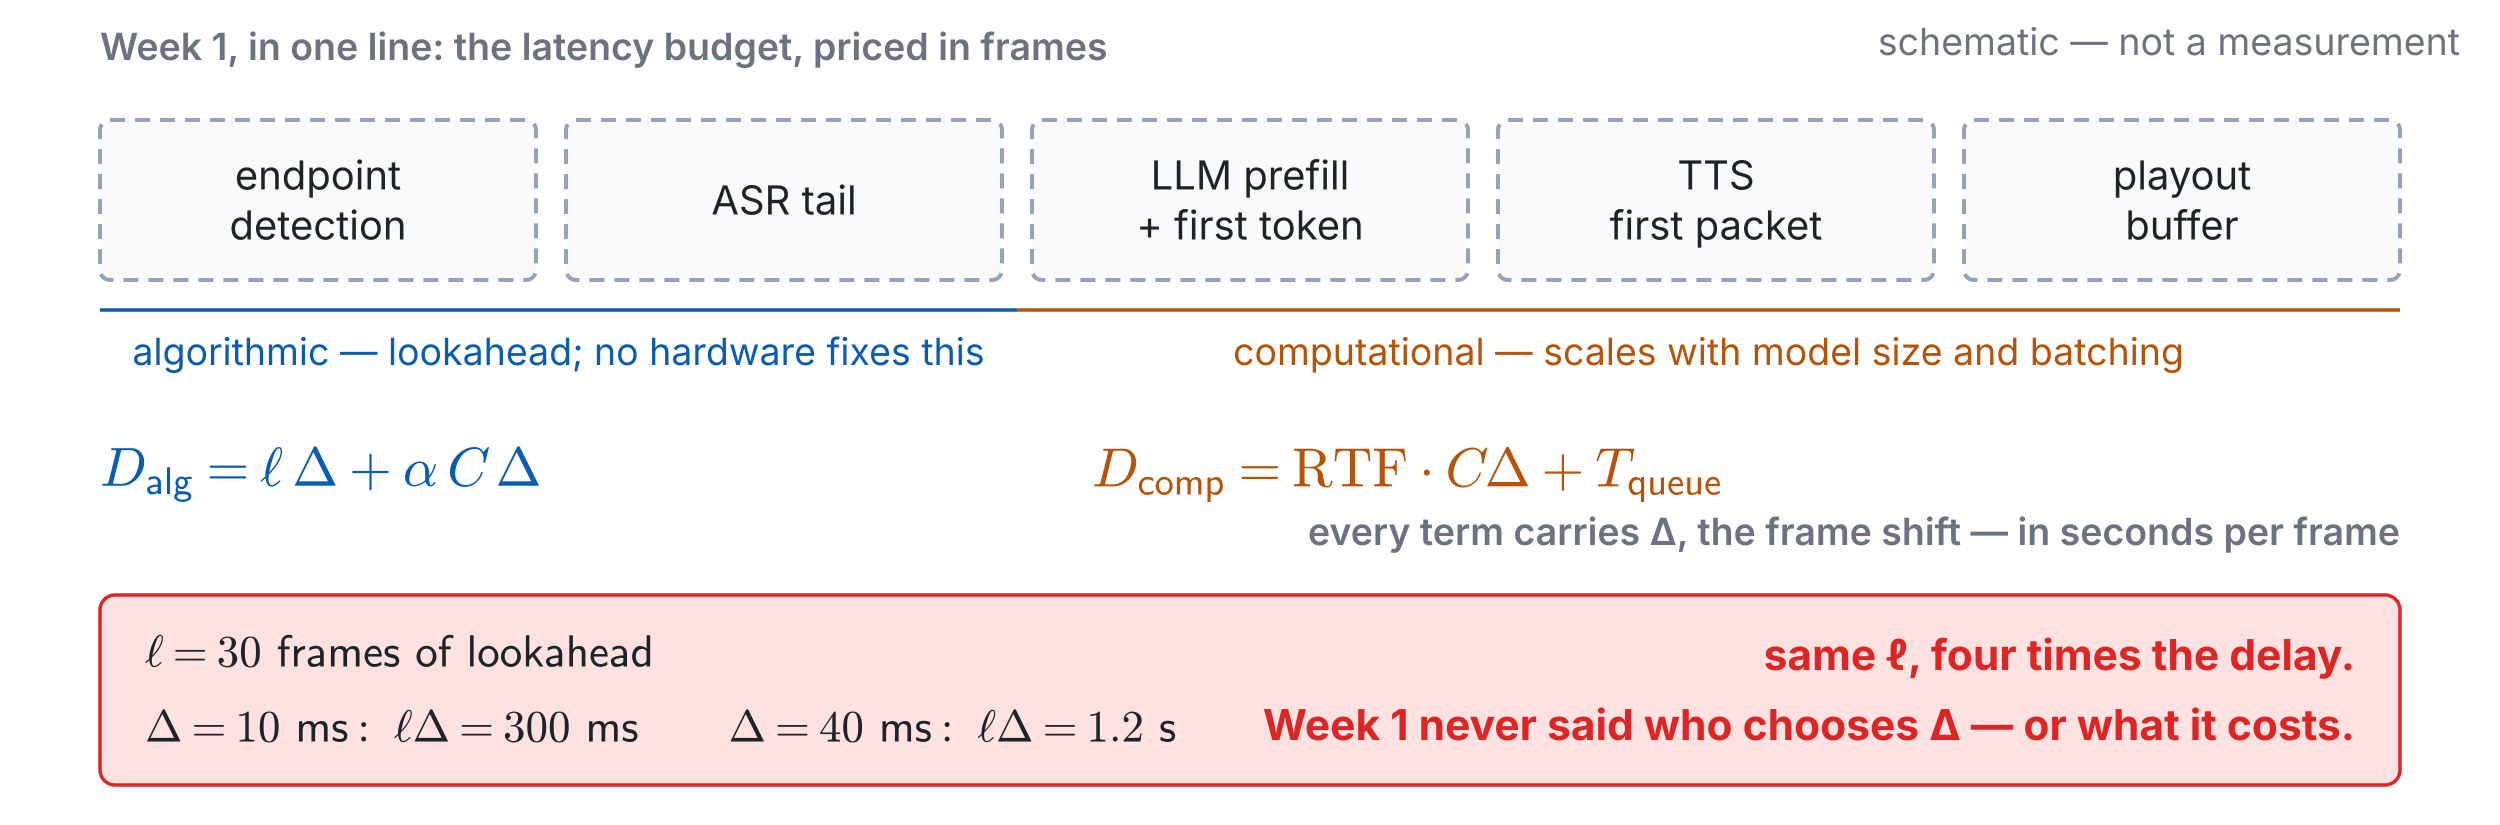
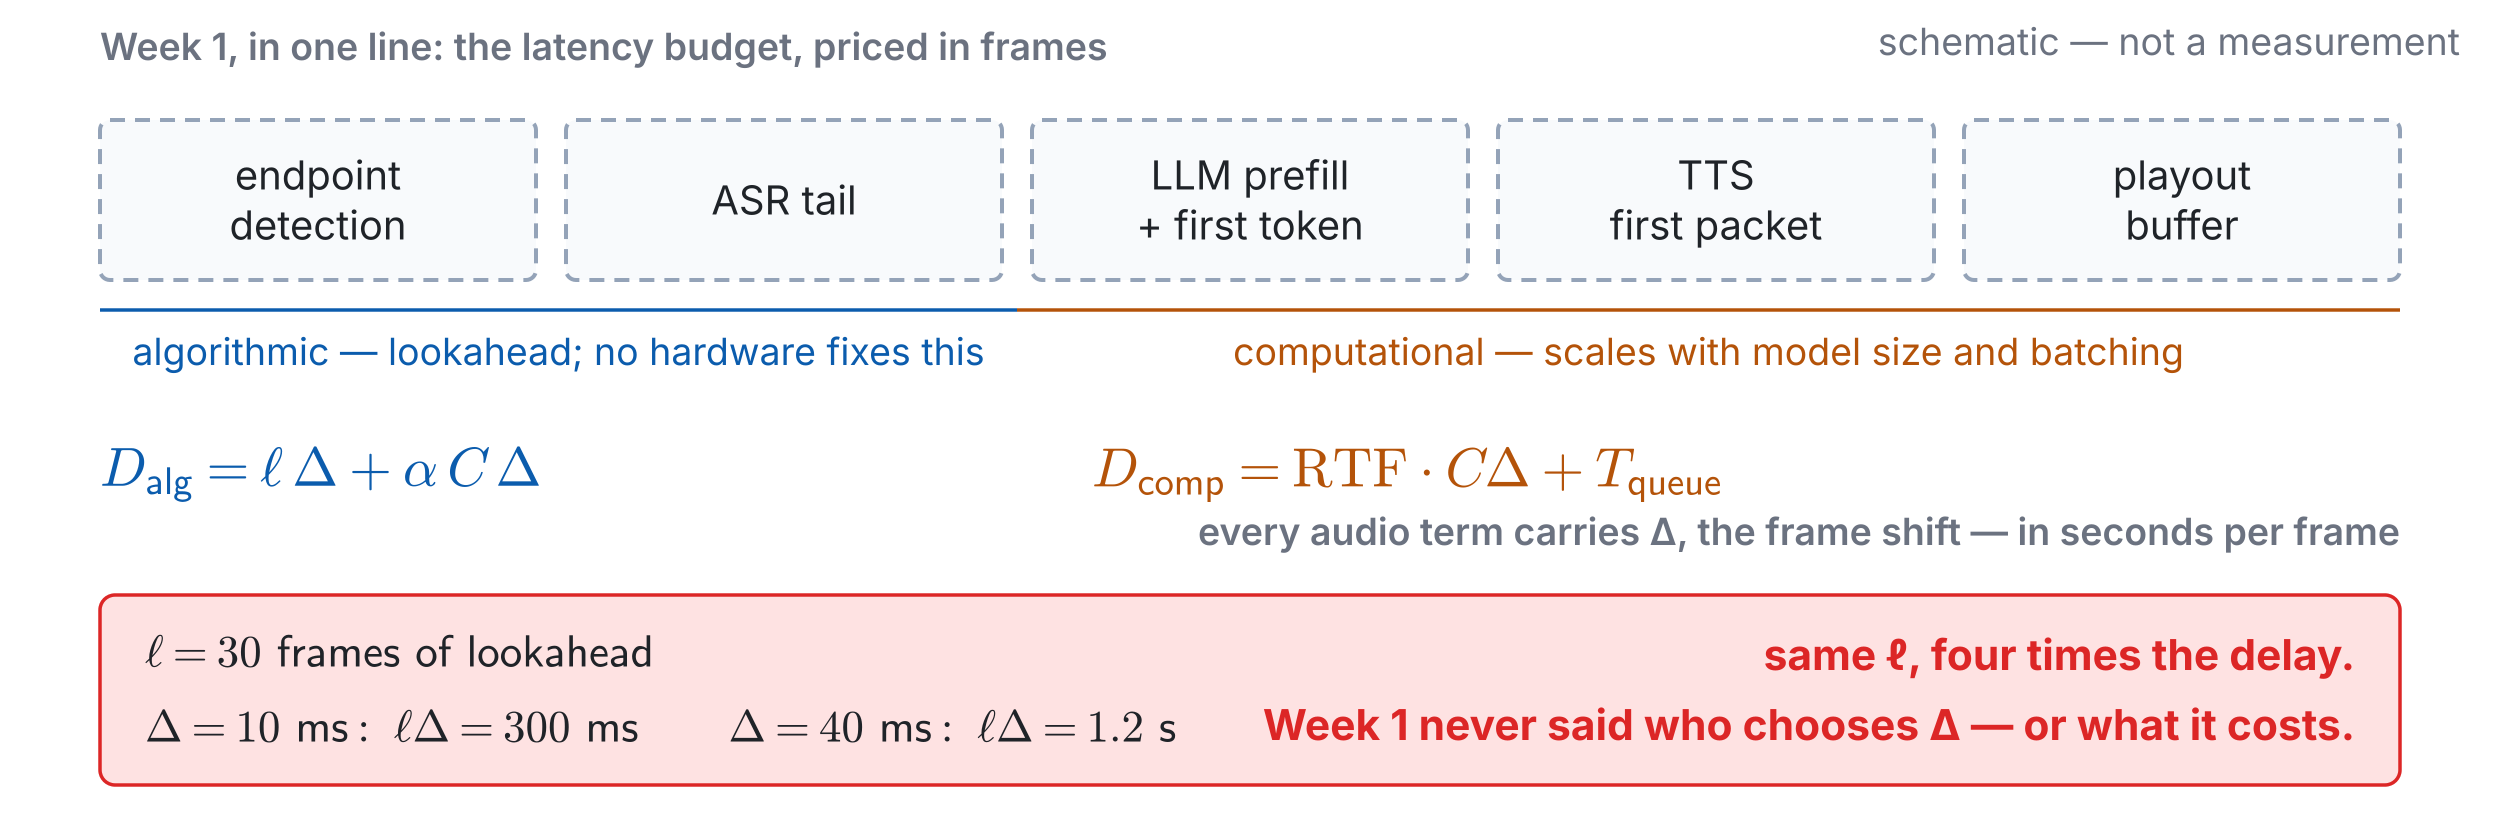
<svg xmlns="http://www.w3.org/2000/svg" xmlns:xlink="http://www.w3.org/1999/xlink" viewBox="0 0 1000 330" width="100%" role="img" font-family="system-ui,-apple-system,Segoe UI,sans-serif">
  <text x="984.0" y="22.0" font-size="15" font-weight="400" fill="#6b7280" text-anchor="end" dominant-baseline="auto">schematic — not a measurement</text>
  <text x="40.0" y="24.0" font-size="15" font-weight="600" fill="#6b7280" text-anchor="start" dominant-baseline="auto">Week 1, in one line: the latency budget, priced in frames</text>
  <rect x="40.0" y="48.0" width="174.4" height="64.0" rx="4" fill="#f8fafc" stroke="#94a3b8" stroke-width="1.6" stroke-dasharray="6 4" />
  <text x="127.2" y="70.0" font-size="16" font-weight="400" fill="#1f2328" text-anchor="middle" dominant-baseline="middle">endpoint</text>
  <text x="127.2" y="90.0" font-size="16" font-weight="400" fill="#1f2328" text-anchor="middle" dominant-baseline="middle">detection</text>
  <rect x="226.4" y="48.0" width="174.4" height="64.0" rx="4" fill="#f8fafc" stroke="#94a3b8" stroke-width="1.6" stroke-dasharray="6 4" />
  <text x="313.6" y="80.0" font-size="16" font-weight="400" fill="#1f2328" text-anchor="middle" dominant-baseline="middle">ASR tail</text>
  <rect x="412.8" y="48.0" width="174.4" height="64.0" rx="4" fill="#f8fafc" stroke="#94a3b8" stroke-width="1.6" stroke-dasharray="6 4" />
  <text x="500.0" y="70.0" font-size="16" font-weight="400" fill="#1f2328" text-anchor="middle" dominant-baseline="middle">LLM prefill</text>
  <text x="500.0" y="90.0" font-size="16" font-weight="400" fill="#1f2328" text-anchor="middle" dominant-baseline="middle">+ first token</text>
  <rect x="599.2" y="48.0" width="174.4" height="64.0" rx="4" fill="#f8fafc" stroke="#94a3b8" stroke-width="1.6" stroke-dasharray="6 4" />
  <text x="686.4" y="70.0" font-size="16" font-weight="400" fill="#1f2328" text-anchor="middle" dominant-baseline="middle">TTS</text>
  <text x="686.4" y="90.0" font-size="16" font-weight="400" fill="#1f2328" text-anchor="middle" dominant-baseline="middle">first packet</text>
  <rect x="785.6" y="48.0" width="174.4" height="64.0" rx="4" fill="#f8fafc" stroke="#94a3b8" stroke-width="1.6" stroke-dasharray="6 4" />
  <text x="872.8" y="70.0" font-size="16" font-weight="400" fill="#1f2328" text-anchor="middle" dominant-baseline="middle">playout</text>
  <text x="872.8" y="90.0" font-size="16" font-weight="400" fill="#1f2328" text-anchor="middle" dominant-baseline="middle">buffer</text>
  <line x1="40.0" y1="124.0" x2="406.8" y2="124.0" stroke="#0b5cad" stroke-width="1.4" />
  <text x="223.4" y="146.0" font-size="15" fill="#0b5cad" text-anchor="middle">algorithmic — lookahead; no hardware fixes this</text>
  <line x1="406.8" y1="124.0" x2="960.0" y2="124.0" stroke="#b45309" stroke-width="1.4" />
  <text x="683.4" y="146.0" font-size="15" fill="#b45309" text-anchor="middle">computational — scales with model size and batching</text>
  <svg x="40" y="177.685" width="176.66" height="23.315" viewBox="0 0 176.66 23.315">
    <defs>
      <style type="text/css">*{stroke-linejoin: round; stroke-linecap: butt}</style>
    </defs>
    <g id="t1-figure_1">
      <g id="t1-patch_1">
        <path d="M 0 23.315  L 176.66 23.315  L 176.66 0  L 0 0  L 0 23.315  z " style="fill: none" />
      </g>
      <g id="t1-text_1">
        <g style="fill: #0b5cad" transform="translate(0 16.71484) scale(0.22 -0.22)">
          <defs>
            <path id="t1-Cmmi10-3b" d="M 313 0  Q 250 0 250 84  Q 253 100 262 139  Q 272 178 289 201  Q 306 225 331 225  Q 722 225 878 269  Q 959 297 997 441  L 1875 3956  Q 1888 4019 1888 4044  Q 1888 4113 1813 4122  Q 1691 4147 1350 4147  Q 1288 4147 1288 4231  Q 1291 4247 1300 4286  Q 1309 4325 1326 4348  Q 1344 4372 1369 4372  L 3669 4372  Q 4116 4372 4450 4155  Q 4784 3938 4962 3570  Q 5141 3203 5141 2759  Q 5141 2269 4937 1778  Q 4734 1288 4368 881  Q 4003 475 3534 237  Q 3066 0 2572 0  L 313 0  z M 1509 275  Q 1509 225 1728 225  L 2472 225  Q 2828 225 3159 372  Q 3491 519 3750 775  Q 3991 1016 4175 1406  Q 4359 1797 4461 2222  Q 4563 2647 4563 3003  Q 4563 3263 4486 3472  Q 4409 3681 4270 3831  Q 4131 3981 3922 4064  Q 3713 4147 3450 4147  L 2747 4147  Q 2572 4147 2515 4117  Q 2459 4088 2413 3928  L 1538 416  Q 1509 338 1509 275  z " transform="scale(0.015625)" />
            <path id="t1-Cmss10-73" d="M 972 -72  Q 766 -72 605 48  Q 444 169 356 359  Q 269 550 269 763  Q 269 1072 580 1256  Q 891 1441 1305 1511  Q 1719 1581 2041 1581  L 2041 1881  Q 2041 2128 1900 2337  Q 1759 2547 1522 2547  Q 1225 2547 1000 2473  Q 775 2400 531 2222  L 494 2675  Q 753 2825 987 2887  Q 1222 2950 1522 2950  Q 1806 2950 2047 2801  Q 2288 2653 2427 2408  Q 2566 2163 2566 1881  L 2566 0  L 2059 0  L 2059 238  Q 1859 84 1576 6  Q 1294 -72 972 -72  z M 756 763  Q 756 566 937 456  Q 1119 347 1331 347  Q 1600 347 1820 467  Q 2041 588 2041 831  L 2041 1228  Q 1641 1228 1198 1125  Q 756 1022 756 763  z " transform="scale(0.015625)" />
            <path id="t1-Cmss10-6a" d="M 506 0  L 506 4441  L 1013 4441  L 1013 0  L 506 0  z " transform="scale(0.015625)" />
            <path id="t1-Cmss10-1b" d="M 178 -453  Q 178 -256 283 -82  Q 388 91 569 206  Q 403 413 403 691  Q 403 972 594 1234  Q 384 1516 384 1869  Q 384 2081 467 2273  Q 550 2466 690 2606  Q 831 2747 1018 2830  Q 1206 2913 1422 2913  Q 1591 2913 1762 2852  Q 1934 2791 2069 2681  L 2028 2713  Q 2078 2763 2275 2809  Q 2472 2856 2701 2884  Q 2931 2913 3028 2913  L 3103 2484  Q 2906 2509 2663 2509  Q 2463 2509 2259 2491  L 2209 2541  Q 2450 2250 2450 1869  Q 2450 1584 2309 1343  Q 2169 1103 1931 961  Q 1694 819 1422 819  Q 1100 819 831 1006  Q 775 891 775 781  Q 775 650 853 551  Q 931 453 1056 453  L 1600 453  Q 2213 453 2614 270  Q 3016 88 3016 -453  Q 3016 -675 2870 -844  Q 2725 -1013 2503 -1117  Q 2281 -1222 2040 -1270  Q 1800 -1319 1600 -1319  Q 1309 -1319 979 -1226  Q 650 -1134 414 -937  Q 178 -741 178 -453  z M 653 -453  Q 653 -694 975 -811  Q 1297 -928 1600 -928  Q 1759 -928 1981 -883  Q 2203 -838 2372 -731  Q 2541 -625 2541 -453  Q 2541 -181 2259 -106  Q 1978 -31 1600 -31  L 1056 -31  Q 888 -31 770 -157  Q 653 -284 653 -453  z M 1422 1209  Q 1691 1209 1834 1396  Q 1978 1584 1978 1869  Q 1978 2150 1836 2336  Q 1694 2522 1422 2522  Q 1144 2522 1000 2333  Q 856 2144 856 1869  Q 856 1591 1003 1400  Q 1150 1209 1422 1209  z " transform="scale(0.015625)" />
            <path id="t1-Cmr10-29" d="M 481 850  Q 428 850 393 890  Q 359 931 359 978  Q 359 1031 393 1068  Q 428 1106 481 1106  L 4500 1106  Q 4547 1106 4581 1068  Q 4616 1031 4616 978  Q 4616 931 4581 890  Q 4547 850 4500 850  L 481 850  z M 481 2094  Q 428 2094 393 2131  Q 359 2169 359 2222  Q 359 2269 393 2309  Q 428 2350 481 2350  L 4500 2350  Q 4547 2350 4581 2309  Q 4616 2269 4616 2222  Q 4616 2169 4581 2131  Q 4547 2094 4500 2094  L 481 2094  z " transform="scale(0.015625)" />
            <path id="t1-Cmmi10-66" d="M 153 475  Q 125 475 94 509  Q 63 544 63 575  Q 63 628 594 1113  Q 594 1141 592 1159  Q 591 1178 588 1197  Q 588 1472 631 1758  Q 675 2044 751 2328  Q 828 2613 943 2922  Q 1059 3231 1178 3463  Q 1384 3884 1628 4198  Q 1872 4513 2169 4513  Q 2372 4513 2459 4373  Q 2547 4234 2547 4025  Q 2547 2853 991 1269  Q 966 994 966 878  Q 966 78 1331 78  Q 1488 78 1642 161  Q 1797 244 1908 341  Q 2019 438 2216 628  Q 2228 641 2253 641  Q 2288 641 2319 603  Q 2350 566 2350 531  Q 2350 509 2322 488  Q 2038 209 1809 56  Q 1581 -97 1319 -97  Q 981 -97 817 193  Q 653 484 609 884  Q 438 713 191 488  Q 184 475 153 475  z M 1044 1575  Q 1384 1938 1681 2338  Q 1978 2738 2176 3180  Q 2375 3622 2375 4044  Q 2375 4347 2163 4347  Q 1934 4347 1696 3801  Q 1459 3256 1290 2622  Q 1122 1988 1044 1575  z " transform="scale(0.015625)" />
            <path id="t1-Cmr10-6" d="M 347 0  Q 294 0 294 50  Q 297 56 298 59  Q 300 63 300 72  L 2503 4513  Q 2531 4581 2619 4581  L 2706 4581  Q 2794 4581 2822 4513  L 5025 72  Q 5028 66 5029 61  Q 5031 56 5031 50  Q 5031 0 4978 0  L 347 0  z M 769 513  L 4141 513  L 2456 3909  L 769 513  z " transform="scale(0.015625)" />
            <path id="t1-Cmr10-4c" d="M 481 1472  Q 428 1472 393 1512  Q 359 1553 359 1600  Q 359 1647 393 1687  Q 428 1728 481 1728  L 2363 1728  L 2363 3616  Q 2363 3666 2400 3698  Q 2438 3731 2491 3731  Q 2538 3731 2578 3698  Q 2619 3666 2619 3616  L 2619 1728  L 4500 1728  Q 4547 1728 4581 1687  Q 4616 1647 4616 1600  Q 4616 1553 4581 1512  Q 4547 1472 4500 1472  L 2619 1472  L 2619 -416  Q 2619 -466 2578 -498  Q 2538 -531 2491 -531  Q 2438 -531 2400 -498  Q 2363 -466 2363 -416  L 2363 1472  L 481 1472  z " transform="scale(0.015625)" />
            <path id="t1-Cmmi10-d" d="M 1288 -72  Q 984 -72 748 72  Q 513 216 384 459  Q 256 703 256 1013  Q 256 1447 498 1872  Q 741 2297 1142 2562  Q 1544 2828 1984 2828  Q 2309 2828 2556 2658  Q 2803 2488 2931 2205  Q 3059 1922 3059 1600  L 3066 1172  Q 3284 1475 3436 1801  Q 3588 2128 3669 2478  Q 3681 2516 3719 2516  L 3794 2516  Q 3853 2516 3853 2456  Q 3853 2450 3847 2438  Q 3772 2144 3659 1873  Q 3547 1603 3395 1350  Q 3244 1097 3066 891  Q 3066 97 3250 97  Q 3369 97 3445 167  Q 3522 238 3580 341  Q 3638 444 3653 447  L 3731 447  Q 3781 447 3781 384  Q 3781 225 3598 76  Q 3416 -72 3238 -72  Q 3006 -72 2853 78  Q 2700 228 2644 469  Q 2344 213 1994 70  Q 1644 -72 1288 -72  z M 1300 97  Q 1984 97 2613 659  Q 2609 697 2603 751  Q 2597 806 2597 813  L 2597 1503  Q 2597 2663 1972 2663  Q 1597 2663 1315 2342  Q 1034 2022 892 1576  Q 750 1131 750 763  Q 750 484 892 290  Q 1034 97 1300 97  z " transform="scale(0.015625)" />
            <path id="t1-Cmmi10-67" d="M 934 1381  Q 934 997 1082 705  Q 1231 413 1514 248  Q 1797 84 2181 84  Q 2584 84 2957 290  Q 3331 497 3595 842  Q 3859 1188 3956 1575  Q 3969 1613 4006 1613  L 4084 1613  Q 4109 1613 4125 1595  Q 4141 1578 4141 1556  Q 4141 1550 4134 1538  Q 4025 1094 3711 705  Q 3397 316 2959 87  Q 2522 -141 2059 -141  Q 1559 -141 1162 84  Q 766 309 545 709  Q 325 1109 325 1613  Q 325 2150 565 2676  Q 806 3203 1212 3614  Q 1619 4025 2139 4269  Q 2659 4513 3194 4513  Q 3406 4513 3600 4448  Q 3794 4384 3959 4253  Q 4125 4122 4231 3950  L 4738 4500  Q 4738 4513 4769 4513  L 4806 4513  Q 4831 4513 4847 4491  Q 4863 4469 4863 4447  L 4428 2719  Q 4428 2675 4378 2675  L 4263 2675  Q 4213 2675 4213 2747  Q 4238 2888 4238 3084  Q 4238 3397 4131 3673  Q 4025 3950 3801 4119  Q 3578 4288 3256 4288  Q 2734 4288 2300 4025  Q 1866 3763 1564 3336  Q 1263 2909 1098 2389  Q 934 1869 934 1381  z " transform="scale(0.015625)" />
          </defs>
          <use xlink:href="#t1-Cmmi10-3b" transform="translate(0 0.421875)" />
          <use xlink:href="#t1-Cmss10-73" transform="translate(82.71484 -14.57809) scale(0.7)" />
          <use xlink:href="#t1-Cmss10-6a" transform="translate(116.3135 -14.57809) scale(0.7)" />
          <use xlink:href="#t1-Cmss10-1b" transform="translate(132.959 -14.57809) scale(0.7)" />
          <use xlink:href="#t1-Cmr10-29" transform="translate(193.6795 0.421875)" />
          <use xlink:href="#t1-Cmmi10-66" transform="translate(291.3651 0.421875)" />
          <use xlink:href="#t1-Cmr10-6" transform="translate(349.6337 0.421875)" />
          <use xlink:href="#t1-Cmr10-4c" transform="translate(452.9345 0.421875)" />
          <use xlink:href="#t1-Cmmi10-d" transform="translate(550.6201 0.421875)" />
          <use xlink:href="#t1-Cmmi10-67" transform="translate(631.2032 0.421875)" />
          <use xlink:href="#t1-Cmr10-6" transform="translate(719.2569 0.421875)" />
        </g>
      </g>
    </g>
  </svg>
  <svg x="436.8" y="177.905" width="253" height="23.095" viewBox="0 0 253 23.095">
    <defs>
      <style type="text/css">*{stroke-linejoin: round; stroke-linecap: butt}</style>
    </defs>
    <g id="t2-figure_1">
      <g id="t2-patch_1">
        <path d="M 0 23.095  L 253 23.095  L 253 0  L 0 0  L 0 23.095  z " style="fill: none" />
      </g>
      <g id="t2-text_1">
        <g style="fill: #b45309" transform="translate(0 16.71484) scale(0.22 -0.22)">
          <defs>
            <path id="t2-Cmmi10-3b" d="M 313 0  Q 250 0 250 84  Q 253 100 262 139  Q 272 178 289 201  Q 306 225 331 225  Q 722 225 878 269  Q 959 297 997 441  L 1875 3956  Q 1888 4019 1888 4044  Q 1888 4113 1813 4122  Q 1691 4147 1350 4147  Q 1288 4147 1288 4231  Q 1291 4247 1300 4286  Q 1309 4325 1326 4348  Q 1344 4372 1369 4372  L 3669 4372  Q 4116 4372 4450 4155  Q 4784 3938 4962 3570  Q 5141 3203 5141 2759  Q 5141 2269 4937 1778  Q 4734 1288 4368 881  Q 4003 475 3534 237  Q 3066 0 2572 0  L 313 0  z M 1509 275  Q 1509 225 1728 225  L 2472 225  Q 2828 225 3159 372  Q 3491 519 3750 775  Q 3991 1016 4175 1406  Q 4359 1797 4461 2222  Q 4563 2647 4563 3003  Q 4563 3263 4486 3472  Q 4409 3681 4270 3831  Q 4131 3981 3922 4064  Q 3713 4147 3450 4147  L 2747 4147  Q 2572 4147 2515 4117  Q 2459 4088 2413 3928  L 1538 416  Q 1509 338 1509 275  z " transform="scale(0.015625)" />
            <path id="t2-Cmss10-7b" d="M 1594 -72  Q 1309 -72 1053 50  Q 797 172 609 386  Q 422 600 320 870  Q 219 1141 219 1422  Q 219 1713 320 1988  Q 422 2263 608 2480  Q 794 2697 1044 2823  Q 1294 2950 1594 2950  Q 1934 2950 2136 2897  Q 2338 2844 2625 2675  L 2547 2228  Q 2288 2403 2102 2459  Q 1916 2516 1594 2516  Q 1322 2516 1126 2355  Q 931 2194 837 1945  Q 744 1697 744 1422  Q 744 1163 842 919  Q 941 675 1134 520  Q 1328 366 1594 366  Q 1894 366 2139 448  Q 2384 531 2619 697  L 2656 250  Q 2513 106 2183 17  Q 1853 -72 1594 -72  z " transform="scale(0.015625)" />
            <path id="t2-Cmss10-42" d="M 1600 -72  Q 1203 -72 878 133  Q 553 338 365 680  Q 178 1022 178 1403  Q 178 1697 284 1976  Q 391 2256 580 2476  Q 769 2697 1033 2823  Q 1297 2950 1600 2950  Q 1900 2950 2161 2825  Q 2422 2700 2615 2476  Q 2809 2253 2912 1975  Q 3016 1697 3016 1403  Q 3016 1022 2830 680  Q 2644 338 2317 133  Q 1991 -72 1600 -72  z M 1600 366  Q 1894 366 2095 525  Q 2297 684 2394 940  Q 2491 1197 2491 1478  Q 2491 1753 2389 1995  Q 2288 2238 2086 2386  Q 1884 2534 1600 2534  Q 1313 2534 1111 2387  Q 909 2241 806 1997  Q 703 1753 703 1478  Q 703 1278 756 1079  Q 809 881 926 714  Q 1044 547 1214 456  Q 1384 366 1600 366  z " transform="scale(0.015625)" />
            <path id="t2-Cmss10-38" d="M 506 0  L 506 2881  L 991 2881  L 991 2444  Q 1163 2666 1403 2789  Q 1644 2913 1919 2913  Q 2563 2913 2731 2400  Q 2903 2638 3158 2775  Q 3413 2913 3694 2913  Q 4172 2913 4373 2644  Q 4575 2375 4575 1881  L 4575 0  L 4050 0  L 4050 1881  Q 4050 2497 3419 2497  Q 3206 2497 3065 2355  Q 2925 2213 2864 2005  Q 2803 1797 2803 1588  L 2803 0  L 2278 0  L 2278 1881  Q 2278 2203 2120 2350  Q 1963 2497 1644 2497  Q 1428 2497 1290 2355  Q 1153 2213 1092 2005  Q 1031 1797 1031 1588  L 1031 0  L 506 0  z " transform="scale(0.015625)" />
            <path id="t2-Cmss10-7d" d="M 513 -1241  L 513 2841  L 1019 2841  L 1019 2541  Q 1469 2913 2113 2913  Q 2428 2913 2648 2672  Q 2869 2431 2976 2082  Q 3084 1734 3084 1422  Q 3084 1081 2942 728  Q 2800 375 2533 151  Q 2266 -72 1906 -72  Q 1663 -72 1436 23  Q 1209 119 1038 281  L 1038 -1241  L 513 -1241  z M 1038 744  Q 1138 559 1288 453  Q 1438 347 1631 347  Q 1906 347 2117 501  Q 2328 656 2443 909  Q 2559 1163 2559 1422  Q 2559 1825 2325 2151  Q 2091 2478 1709 2478  Q 1581 2478 1451 2434  Q 1322 2391 1219 2314  Q 1116 2238 1038 2125  L 1038 744  z " transform="scale(0.015625)" />
            <path id="t2-Cmr10-29" d="M 481 850  Q 428 850 393 890  Q 359 931 359 978  Q 359 1031 393 1068  Q 428 1106 481 1106  L 4500 1106  Q 4547 1106 4581 1068  Q 4616 1031 4616 978  Q 4616 931 4581 890  Q 4547 850 4500 850  L 481 850  z M 481 2094  Q 428 2094 393 2131  Q 359 2169 359 2222  Q 359 2269 393 2309  Q 428 2350 481 2350  L 4500 2350  Q 4547 2350 4581 2309  Q 4616 2269 4616 2222  Q 4616 2169 4581 2131  Q 4547 2094 4500 2094  L 481 2094  z " transform="scale(0.015625)" />
            <path id="t2-Cmr10-69" d="M 213 0  L 213 225  Q 872 225 872 428  L 872 3944  Q 872 4147 213 4147  L 213 4372  L 2222 4372  Q 2581 4372 2976 4242  Q 3372 4113 3637 3847  Q 3903 3581 3903 3213  Q 3903 2944 3742 2733  Q 3581 2522 3329 2380  Q 3078 2238 2816 2175  Q 3103 2075 3318 1856  Q 3534 1638 3578 1356  L 3669 788  Q 3731 403 3800 214  Q 3869 25 4103 25  Q 4303 25 4401 211  Q 4500 397 4500 616  Q 4500 638 4520 655  Q 4541 672 4563 672  L 4622 672  Q 4684 672 4684 588  Q 4684 413 4615 245  Q 4547 78 4417 -31  Q 4288 -141 4109 -141  Q 3647 -141 3314 89  Q 2981 319 2981 763  L 2981 1331  Q 2981 1650 2759 1878  Q 2538 2106 2216 2106  L 1447 2106  L 1447 428  Q 1447 225 2106 225  L 2106 0  L 213 0  z M 1447 2272  L 2131 2272  Q 2663 2272 2941 2486  Q 3219 2700 3219 3213  Q 3219 3722 2944 3934  Q 2669 4147 2131 4147  L 1772 4147  Q 1656 4147 1592 4137  Q 1528 4128 1487 4083  Q 1447 4038 1447 3944  L 1447 2272  z " transform="scale(0.015625)" />
            <path id="t2-Cmr10-71" d="M 1081 0  L 1081 225  Q 1403 225 1706 261  Q 2009 297 2009 428  L 2009 3944  Q 2009 4081 1932 4114  Q 1856 4147 1684 4147  L 1416 4147  Q 888 4147 666 3916  Q 550 3800 500 3545  Q 450 3291 416 2906  L 231 2906  L 353 4372  L 4263 4372  L 4384 2906  L 4197 2906  Q 4159 3319 4114 3561  Q 4069 3803 3950 3916  Q 3725 4147 3200 4147  L 2931 4147  Q 2816 4147 2752 4137  Q 2688 4128 2647 4083  Q 2606 4038 2606 3944  L 2606 428  Q 2606 297 2909 261  Q 3213 225 3531 225  L 3531 0  L 1081 0  z " transform="scale(0.015625)" />
            <path id="t2-Cmr10-33" d="M 197 0  L 197 225  Q 856 225 856 428  L 856 3944  Q 856 4147 197 4147  L 197 4372  L 3725 4372  L 3903 2906  L 3719 2906  Q 3675 3309 3601 3542  Q 3528 3775 3387 3908  Q 3247 4041 3011 4094  Q 2775 4147 2363 4147  L 1778 4147  Q 1663 4147 1598 4137  Q 1534 4128 1493 4083  Q 1453 4038 1453 3944  L 1453 2297  L 1906 2297  Q 2234 2297 2387 2355  Q 2541 2413 2598 2566  Q 2656 2719 2656 3047  L 2841 3047  L 2841 1325  L 2656 1325  Q 2656 1653 2598 1806  Q 2541 1959 2387 2017  Q 2234 2075 1906 2075  L 1453 2075  L 1453 428  Q 1453 225 2272 225  L 2272 0  L 197 0  z " transform="scale(0.015625)" />
            <path id="t2-Cmsy10-4e" d="M 538 1600  Q 538 1691 584 1772  Q 631 1853 714 1903  Q 797 1953 891 1953  Q 981 1953 1064 1903  Q 1147 1853 1194 1772  Q 1241 1691 1241 1600  Q 1241 1456 1139 1351  Q 1038 1247 891 1247  Q 747 1247 642 1351  Q 538 1456 538 1600  z " transform="scale(0.015625)" />
            <path id="t2-Cmmi10-67" d="M 934 1381  Q 934 997 1082 705  Q 1231 413 1514 248  Q 1797 84 2181 84  Q 2584 84 2957 290  Q 3331 497 3595 842  Q 3859 1188 3956 1575  Q 3969 1613 4006 1613  L 4084 1613  Q 4109 1613 4125 1595  Q 4141 1578 4141 1556  Q 4141 1550 4134 1538  Q 4025 1094 3711 705  Q 3397 316 2959 87  Q 2522 -141 2059 -141  Q 1559 -141 1162 84  Q 766 309 545 709  Q 325 1109 325 1613  Q 325 2150 565 2676  Q 806 3203 1212 3614  Q 1619 4025 2139 4269  Q 2659 4513 3194 4513  Q 3406 4513 3600 4448  Q 3794 4384 3959 4253  Q 4125 4122 4231 3950  L 4738 4500  Q 4738 4513 4769 4513  L 4806 4513  Q 4831 4513 4847 4491  Q 4863 4469 4863 4447  L 4428 2719  Q 4428 2675 4378 2675  L 4263 2675  Q 4213 2675 4213 2747  Q 4238 2888 4238 3084  Q 4238 3397 4131 3673  Q 4025 3950 3801 4119  Q 3578 4288 3256 4288  Q 2734 4288 2300 4025  Q 1866 3763 1564 3336  Q 1263 2909 1098 2389  Q 934 1869 934 1381  z " transform="scale(0.015625)" />
            <path id="t2-Cmr10-6" d="M 347 0  Q 294 0 294 50  Q 297 56 298 59  Q 300 63 300 72  L 2503 4513  Q 2531 4581 2619 4581  L 2706 4581  Q 2794 4581 2822 4513  L 5025 72  Q 5028 66 5029 61  Q 5031 56 5031 50  Q 5031 0 4978 0  L 347 0  z M 769 513  L 4141 513  L 2456 3909  L 769 513  z " transform="scale(0.015625)" />
            <path id="t2-Cmr10-4c" d="M 481 1472  Q 428 1472 393 1512  Q 359 1553 359 1600  Q 359 1647 393 1687  Q 428 1728 481 1728  L 2363 1728  L 2363 3616  Q 2363 3666 2400 3698  Q 2438 3731 2491 3731  Q 2538 3731 2578 3698  Q 2619 3666 2619 3616  L 2619 1728  L 4500 1728  Q 4547 1728 4581 1687  Q 4616 1647 4616 1600  Q 4616 1553 4581 1512  Q 4547 1472 4500 1472  L 2619 1472  L 2619 -416  Q 2619 -466 2578 -498  Q 2538 -531 2491 -531  Q 2438 -531 2400 -498  Q 2363 -466 2363 -416  L 2363 1472  L 481 1472  z " transform="scale(0.015625)" />
            <path id="t2-Cmmi10-78" d="M 294 84  Q 297 100 308 140  Q 319 181 336 203  Q 353 225 384 225  Q 934 225 1113 256  Q 1284 300 1319 441  L 2194 3956  Q 2222 4034 2222 4097  Q 2222 4147 1997 4147  L 1625 4147  Q 1197 4147 964 4015  Q 731 3884 622 3668  Q 513 3453 341 2963  Q 319 2906 275 2906  L 219 2906  Q 153 2906 153 2988  L 609 4313  Q 622 4372 672 4372  L 4453 4372  Q 4519 4372 4519 4288  L 4306 2963  Q 4306 2944 4284 2925  Q 4263 2906 4244 2906  L 4184 2906  Q 4122 2906 4122 2988  Q 4191 3441 4191 3628  Q 4191 3853 4097 3968  Q 4003 4084 3853 4115  Q 3703 4147 3463 4147  L 3084 4147  Q 2913 4147 2853 4115  Q 2794 4084 2753 3928  L 1875 416  Q 1872 403 1870 390  Q 1869 378 1863 359  Q 1863 278 1959 256  Q 2125 225 2669 225  Q 2731 225 2731 141  Q 2709 50 2696 25  Q 2684 0 2625 0  L 359 0  Q 294 0 294 84  z " transform="scale(0.015625)" />
            <path id="t2-Cmss10-4a" d="M 1275 -72  Q 938 -72 697 162  Q 456 397 337 747  Q 219 1097 219 1422  Q 219 1763 358 2111  Q 497 2459 767 2686  Q 1038 2913 1394 2913  Q 1650 2913 1881 2803  Q 2113 2694 2284 2497  L 2284 2913  L 2791 2913  L 2791 -1241  L 2266 -1241  L 2266 306  Q 2059 125 1801 26  Q 1544 -72 1275 -72  z M 1594 347  Q 1809 347 1995 470  Q 2181 594 2284 788  L 2284 1900  Q 2216 2144 2061 2311  Q 1906 2478 1672 2478  Q 1403 2478 1189 2325  Q 975 2172 859 1926  Q 744 1681 744 1422  Q 744 1016 975 681  Q 1206 347 1594 347  z " transform="scale(0.015625)" />
            <path id="t2-Cmss10-5a" d="M 1147 -72  Q 906 -72 765 26  Q 625 125 565 297  Q 506 469 506 703  L 506 2841  L 1031 2841  L 1031 703  Q 1031 519 1093 436  Q 1156 353 1267 329  Q 1378 306 1563 306  Q 1841 306 2056 484  Q 2272 663 2272 934  L 2272 2841  L 2797 2841  L 2797 0  L 2291 0  L 2291 294  Q 2094 119 1786 23  Q 1478 -72 1147 -72  z " transform="scale(0.015625)" />
            <path id="t2-Cmss10-82" d="M 1594 -72  Q 1300 -72 1044 51  Q 788 175 602 390  Q 416 606 314 882  Q 213 1159 213 1441  Q 213 1806 373 2159  Q 534 2513 831 2731  Q 1128 2950 1503 2950  Q 2116 2950 2386 2500  Q 2656 2050 2656 1403  L 684 1403  Q 684 1150 801 904  Q 919 659 1130 503  Q 1341 347 1594 347  Q 2150 347 2584 691  L 2625 256  Q 2491 122 2162 25  Q 1834 -72 1594 -72  z M 722 1778  L 2259 1778  Q 2209 2103 2015 2318  Q 1822 2534 1503 2534  Q 1316 2534 1150 2426  Q 984 2319 876 2145  Q 769 1972 722 1778  z " transform="scale(0.015625)" />
          </defs>
          <use xlink:href="#t2-Cmmi10-3b" transform="translate(0 0.421875)" />
          <use xlink:href="#t2-Cmss10-7b" transform="translate(82.71484 -14.57809) scale(0.7)" />
          <use xlink:href="#t2-Cmss10-42" transform="translate(113.7842 -14.57809) scale(0.7)" />
          <use xlink:href="#t2-Cmss10-38" transform="translate(148.7842 -14.57809) scale(0.7)" />
          <use xlink:href="#t2-Cmss10-7d" transform="translate(204.3604 -14.57809) scale(0.7)" />
          <use xlink:href="#t2-Cmr10-29" transform="translate(266.2088 0.421875)" />
          <use xlink:href="#t2-Cmr10-69" transform="translate(363.8944 0.421875)" />
          <use xlink:href="#t2-Cmr10-71" transform="translate(437.4783 0.421875)" />
          <use xlink:href="#t2-Cmr10-33" transform="translate(509.6951 0.421875)" />
          <use xlink:href="#t2-Cmsy10-4e" transform="translate(594.8807 0.421875)" />
          <use xlink:href="#t2-Cmmi10-67" transform="translate(642.5663 0.421875)" />
          <use xlink:href="#t2-Cmr10-6" transform="translate(713.9531 0.421875)" />
          <use xlink:href="#t2-Cmr10-4c" transform="translate(817.2539 0.421875)" />
          <use xlink:href="#t2-Cmmi10-78" transform="translate(914.9395 0.421875)" />
          <use xlink:href="#t2-Cmss10-4a" transform="translate(973.3379 -14.57809) scale(0.7)" />
          <use xlink:href="#t2-Cmss10-5a" transform="translate(1009.466 -14.57809) scale(0.7)" />
          <use xlink:href="#t2-Cmss10-82" transform="translate(1045.594 -14.57809) scale(0.7)" />
          <use xlink:href="#t2-Cmss10-5a" transform="translate(1076.663 -14.57809) scale(0.7)" />
          <use xlink:href="#t2-Cmss10-82" transform="translate(1112.791 -14.57809) scale(0.7)" />
        </g>
      </g>
    </g>
  </svg>
-   <text x="960.0" y="218.0" font-size="15" font-weight="600" fill="#6b7280" text-anchor="end" dominant-baseline="auto">every term carries Δ, the frame shift — in seconds per frame</text>
+   <text x="960.0" y="218.0" font-size="15" font-weight="600" fill="#6b7280" text-anchor="end" dominant-baseline="auto">every audio term carries Δ, the frame shift — in seconds per frame</text>
  <g class="fragment" data-fragment-index="1">
    <rect x="40.0" y="238.0" width="920.0" height="76.0" rx="6" fill="#fee2e2" stroke="#dc2626" stroke-width="1.4" />
    <svg x="58" y="253" width="203.58" height="18" viewBox="0 0 203.58 18">
      <defs>
        <style type="text/css">*{stroke-linejoin: round; stroke-linecap: butt}</style>
      </defs>
      <g id="t3-figure_1">
        <g id="t3-patch_1">
          <path d="M 0 18  L 203.58 18  L 203.58 0  L 0 0  L 0 18  z " style="fill: none" />
        </g>
        <g id="t3-text_1">
          <g style="fill: #1f2328" transform="translate(0 13.67578) scale(0.18 -0.18)">
            <defs>
              <path id="t3-Cmmi10-66" d="M 153 475  Q 125 475 94 509  Q 63 544 63 575  Q 63 628 594 1113  Q 594 1141 592 1159  Q 591 1178 588 1197  Q 588 1472 631 1758  Q 675 2044 751 2328  Q 828 2613 943 2922  Q 1059 3231 1178 3463  Q 1384 3884 1628 4198  Q 1872 4513 2169 4513  Q 2372 4513 2459 4373  Q 2547 4234 2547 4025  Q 2547 2853 991 1269  Q 966 994 966 878  Q 966 78 1331 78  Q 1488 78 1642 161  Q 1797 244 1908 341  Q 2019 438 2216 628  Q 2228 641 2253 641  Q 2288 641 2319 603  Q 2350 566 2350 531  Q 2350 509 2322 488  Q 2038 209 1809 56  Q 1581 -97 1319 -97  Q 981 -97 817 193  Q 653 484 609 884  Q 438 713 191 488  Q 184 475 153 475  z M 1044 1575  Q 1384 1938 1681 2338  Q 1978 2738 2176 3180  Q 2375 3622 2375 4044  Q 2375 4347 2163 4347  Q 1934 4347 1696 3801  Q 1459 3256 1290 2622  Q 1122 1988 1044 1575  z " transform="scale(0.015625)" />
              <path id="t3-Cmr10-29" d="M 481 850  Q 428 850 393 890  Q 359 931 359 978  Q 359 1031 393 1068  Q 428 1106 481 1106  L 4500 1106  Q 4547 1106 4581 1068  Q 4616 1031 4616 978  Q 4616 931 4581 890  Q 4547 850 4500 850  L 481 850  z M 481 2094  Q 428 2094 393 2131  Q 359 2169 359 2222  Q 359 2269 393 2309  Q 428 2350 481 2350  L 4500 2350  Q 4547 2350 4581 2309  Q 4616 2269 4616 2222  Q 4616 2169 4581 2131  Q 4547 2094 4500 2094  L 481 2094  z " transform="scale(0.015625)" />
              <path id="t3-Cmr10-6e" d="M 609 494  Q 759 275 1012 169  Q 1266 63 1556 63  Q 1928 63 2084 380  Q 2241 697 2241 1100  Q 2241 1281 2208 1462  Q 2175 1644 2097 1800  Q 2019 1956 1883 2050  Q 1747 2144 1550 2144  L 1125 2144  Q 1069 2144 1069 2203  L 1069 2259  Q 1069 2309 1125 2309  L 1478 2338  Q 1703 2338 1851 2506  Q 2000 2675 2069 2917  Q 2138 3159 2138 3378  Q 2138 3684 1994 3881  Q 1850 4078 1556 4078  Q 1313 4078 1091 3986  Q 869 3894 738 3706  Q 750 3709 759 3711  Q 769 3713 781 3713  Q 925 3713 1022 3613  Q 1119 3513 1119 3372  Q 1119 3234 1022 3134  Q 925 3034 781 3034  Q 641 3034 541 3134  Q 441 3234 441 3372  Q 441 3647 606 3850  Q 772 4053 1033 4158  Q 1294 4263 1556 4263  Q 1750 4263 1965 4205  Q 2181 4147 2356 4039  Q 2531 3931 2642 3762  Q 2753 3594 2753 3378  Q 2753 3109 2633 2881  Q 2513 2653 2303 2487  Q 2094 2322 1844 2241  Q 2122 2188 2372 2031  Q 2622 1875 2773 1631  Q 2925 1388 2925 1106  Q 2925 753 2731 467  Q 2538 181 2222 20  Q 1906 -141 1556 -141  Q 1256 -141 954 -26  Q 653 88 461 316  Q 269 544 269 863  Q 269 1022 375 1128  Q 481 1234 641 1234  Q 744 1234 830 1186  Q 916 1138 964 1050  Q 1013 963 1013 863  Q 1013 706 903 600  Q 794 494 641 494  L 609 494  z " transform="scale(0.015625)" />
              <path id="t3-Cmr10-28" d="M 1600 -141  Q 816 -141 533 504  Q 250 1150 250 2041  Q 250 2597 351 3087  Q 453 3578 754 3920  Q 1056 4263 1600 4263  Q 2022 4263 2290 4056  Q 2559 3850 2700 3523  Q 2841 3197 2892 2823  Q 2944 2450 2944 2041  Q 2944 1491 2842 1011  Q 2741 531 2444 195  Q 2147 -141 1600 -141  z M 1600 25  Q 1956 25 2131 390  Q 2306 756 2347 1200  Q 2388 1644 2388 2144  Q 2388 2625 2347 3031  Q 2306 3438 2132 3767  Q 1959 4097 1600 4097  Q 1238 4097 1063 3765  Q 888 3434 847 3029  Q 806 2625 806 2144  Q 806 1788 823 1472  Q 841 1156 916 820  Q 991 484 1158 254  Q 1325 25 1600 25  z " transform="scale(0.015625)" />
              <path id="t3-Cmss10-50" d="M 634 0  L 634 2444  L 172 2444  L 172 2841  L 634 2841  L 634 3438  Q 634 3722 775 3969  Q 916 4216 1159 4364  Q 1403 4513 1684 4513  Q 1784 4513 1990 4491  Q 2197 4469 2222 4441  L 2222 3988  Q 2097 4044 1967 4070  Q 1838 4097 1684 4097  Q 1475 4097 1297 3976  Q 1119 3856 1119 3653  L 1119 2841  L 1831 2841  L 1831 2444  L 1141 2444  L 1141 0  L 634 0  z " transform="scale(0.015625)" />
              <path id="t3-Cmss10-84" d="M 513 0  L 513 2881  L 984 2881  L 984 2328  Q 1109 2503 1287 2637  Q 1466 2772 1670 2842  Q 1875 2913 2094 2913  L 2094 2456  Q 1809 2456 1561 2315  Q 1313 2175 1166 1933  Q 1019 1691 1019 1403  L 1019 0  L 513 0  z " transform="scale(0.015625)" />
              <path id="t3-Cmss10-73" d="M 972 -72  Q 766 -72 605 48  Q 444 169 356 359  Q 269 550 269 763  Q 269 1072 580 1256  Q 891 1441 1305 1511  Q 1719 1581 2041 1581  L 2041 1881  Q 2041 2128 1900 2337  Q 1759 2547 1522 2547  Q 1225 2547 1000 2473  Q 775 2400 531 2222  L 494 2675  Q 753 2825 987 2887  Q 1222 2950 1522 2950  Q 1806 2950 2047 2801  Q 2288 2653 2427 2408  Q 2566 2163 2566 1881  L 2566 0  L 2059 0  L 2059 238  Q 1859 84 1576 6  Q 1294 -72 972 -72  z M 756 763  Q 756 566 937 456  Q 1119 347 1331 347  Q 1600 347 1820 467  Q 2041 588 2041 831  L 2041 1228  Q 1641 1228 1198 1125  Q 756 1022 756 763  z " transform="scale(0.015625)" />
              <path id="t3-Cmss10-38" d="M 506 0  L 506 2881  L 991 2881  L 991 2444  Q 1163 2666 1403 2789  Q 1644 2913 1919 2913  Q 2563 2913 2731 2400  Q 2903 2638 3158 2775  Q 3413 2913 3694 2913  Q 4172 2913 4373 2644  Q 4575 2375 4575 1881  L 4575 0  L 4050 0  L 4050 1881  Q 4050 2497 3419 2497  Q 3206 2497 3065 2355  Q 2925 2213 2864 2005  Q 2803 1797 2803 1588  L 2803 0  L 2278 0  L 2278 1881  Q 2278 2203 2120 2350  Q 1963 2497 1644 2497  Q 1428 2497 1290 2355  Q 1153 2213 1092 2005  Q 1031 1797 1031 1588  L 1031 0  L 506 0  z " transform="scale(0.015625)" />
              <path id="t3-Cmss10-82" d="M 1594 -72  Q 1300 -72 1044 51  Q 788 175 602 390  Q 416 606 314 882  Q 213 1159 213 1441  Q 213 1806 373 2159  Q 534 2513 831 2731  Q 1128 2950 1503 2950  Q 2116 2950 2386 2500  Q 2656 2050 2656 1403  L 684 1403  Q 684 1150 801 904  Q 919 659 1130 503  Q 1341 347 1594 347  Q 2150 347 2584 691  L 2625 256  Q 2491 122 2162 25  Q 1834 -72 1594 -72  z M 722 1778  L 2259 1778  Q 2209 2103 2015 2318  Q 1822 2534 1503 2534  Q 1316 2534 1150 2426  Q 984 2319 876 2145  Q 769 1972 722 1778  z " transform="scale(0.015625)" />
              <path id="t3-Cmss10-52" d="M 178 213  L 263 672  Q 716 359 1259 359  Q 1494 359 1659 461  Q 1825 563 1825 781  Q 1825 947 1698 1053  Q 1572 1159 1403 1191  L 1013 1269  Q 688 1334 450 1559  Q 213 1784 213 2100  Q 213 2391 353 2583  Q 494 2775 731 2862  Q 969 2950 1259 2950  Q 1538 2950 1745 2904  Q 1953 2859 2194 2747  L 2119 2297  Q 1888 2434 1673 2490  Q 1459 2547 1191 2547  Q 981 2547 836 2455  Q 691 2363 691 2163  Q 691 2025 800 1926  Q 909 1828 1063 1791  L 1491 1709  Q 1709 1659 1895 1537  Q 2081 1416 2192 1233  Q 2303 1050 2303 831  Q 2303 525 2167 323  Q 2031 122 1798 25  Q 1566 -72 1259 -72  Q 684 -72 178 213  z " transform="scale(0.015625)" />
              <path id="t3-Cmss10-42" d="M 1600 -72  Q 1203 -72 878 133  Q 553 338 365 680  Q 178 1022 178 1403  Q 178 1697 284 1976  Q 391 2256 580 2476  Q 769 2697 1033 2823  Q 1297 2950 1600 2950  Q 1900 2950 2161 2825  Q 2422 2700 2615 2476  Q 2809 2253 2912 1975  Q 3016 1697 3016 1403  Q 3016 1022 2830 680  Q 2644 338 2317 133  Q 1991 -72 1600 -72  z M 1600 366  Q 1894 366 2095 525  Q 2297 684 2394 940  Q 2491 1197 2491 1478  Q 2491 1753 2389 1995  Q 2288 2238 2086 2386  Q 1884 2534 1600 2534  Q 1313 2534 1111 2387  Q 909 2241 806 1997  Q 703 1753 703 1478  Q 703 1278 756 1079  Q 809 881 926 714  Q 1044 547 1214 456  Q 1384 366 1600 366  z " transform="scale(0.015625)" />
              <path id="t3-Cmss10-6a" d="M 506 0  L 506 4441  L 1013 4441  L 1013 0  L 506 0  z " transform="scale(0.015625)" />
              <path id="t3-Cmss10-2c" d="M 525 0  L 525 4441  L 1013 4441  L 1013 1550  L 2266 2841  L 2875 2841  L 1806 1741  L 3016 0  L 2463 0  L 1484 1409  L 991 903  L 991 0  L 525 0  z " transform="scale(0.015625)" />
              <path id="t3-Cmss10-59" d="M 506 0  L 506 4441  L 1013 4441  L 1013 2472  Q 1181 2675 1420 2794  Q 1659 2913 1913 2913  Q 2391 2913 2594 2645  Q 2797 2378 2797 1881  L 2797 0  L 2272 0  L 2272 1881  Q 2272 2200 2114 2348  Q 1956 2497 1638 2497  Q 1425 2497 1289 2355  Q 1153 2213 1092 2005  Q 1031 1797 1031 1588  L 1031 0  L 506 0  z " transform="scale(0.015625)" />
              <path id="t3-Cmss10-49" d="M 1300 -72  Q 959 -72 712 161  Q 466 394 342 741  Q 219 1088 219 1422  Q 219 1675 291 1933  Q 363 2191 500 2414  Q 638 2638 847 2775  Q 1056 2913 1319 2913  Q 1591 2913 1842 2822  Q 2094 2731 2284 2572  L 2284 4441  L 2791 4441  L 2791 0  L 2266 0  L 2266 319  Q 2059 128 1818 28  Q 1578 -72 1300 -72  z M 1594 347  Q 1806 347 1984 465  Q 2163 584 2266 781  L 2266 2163  Q 2166 2316 2006 2406  Q 1847 2497 1672 2497  Q 1372 2497 1161 2350  Q 950 2203 847 1958  Q 744 1713 744 1422  Q 744 981 959 664  Q 1175 347 1594 347  z " transform="scale(0.015625)" />
            </defs>
            <use xlink:href="#t3-Cmmi10-66" transform="translate(0 0.484375)" />
            <use xlink:href="#t3-Cmr10-29" transform="translate(61.60162 0.484375)" />
            <use xlink:href="#t3-Cmr10-6e" transform="translate(159.2872 0.484375)" />
            <use xlink:href="#t3-Cmr10-28" transform="translate(209.2872 0.484375)" />
            <use xlink:href="#t3-Cmss10-50" transform="translate(292.6203 0.484375)" />
            <use xlink:href="#t3-Cmss10-84" transform="translate(323.1379 0.484375)" />
            <use xlink:href="#t3-Cmss10-73" transform="translate(357.2199 0.484375)" />
            <use xlink:href="#t3-Cmss10-38" transform="translate(405.218 0.484375)" />
            <use xlink:href="#t3-Cmss10-82" transform="translate(484.6125 0.484375)" />
            <use xlink:href="#t3-Cmss10-52" transform="translate(528.9973 0.484375)" />
            <use xlink:href="#t3-Cmss10-42" transform="translate(600.6116 0.484375)" />
            <use xlink:href="#t3-Cmss10-50" transform="translate(650.6116 0.484375)" />
            <use xlink:href="#t3-Cmss10-6a" transform="translate(714.4623 0.484375)" />
            <use xlink:href="#t3-Cmss10-42" transform="translate(738.2416 0.484375)" />
            <use xlink:href="#t3-Cmss10-42" transform="translate(788.2416 0.484375)" />
            <use xlink:href="#t3-Cmss10-2c" transform="translate(838.2416 0.484375)" />
            <use xlink:href="#t3-Cmss10-73" transform="translate(887.0209 0.484375)" />
            <use xlink:href="#t3-Cmss10-59" transform="translate(935.0189 0.484375)" />
            <use xlink:href="#t3-Cmss10-82" transform="translate(986.6303 0.484375)" />
            <use xlink:href="#t3-Cmss10-73" transform="translate(1031.015 0.484375)" />
            <use xlink:href="#t3-Cmss10-49" transform="translate(1079.013 0.484375)" />
          </g>
        </g>
      </g>
    </svg>
    <svg x="58" y="283" width="412.56" height="18" viewBox="0 0 412.56 18">
      <defs>
        <style type="text/css">*{stroke-linejoin: round; stroke-linecap: butt}</style>
      </defs>
      <g id="t4-figure_1">
        <g id="t4-patch_1">
          <path d="M 0 18  L 412.56 18  L 412.56 0  L 0 0  L 0 18  z " style="fill: none" />
        </g>
        <g id="t4-text_1">
          <g style="fill: #1f2328" transform="translate(0 13.67578) scale(0.18 -0.18)">
            <defs>
              <path id="t4-Cmr10-6" d="M 347 0  Q 294 0 294 50  Q 297 56 298 59  Q 300 63 300 72  L 2503 4513  Q 2531 4581 2619 4581  L 2706 4581  Q 2794 4581 2822 4513  L 5025 72  Q 5028 66 5029 61  Q 5031 56 5031 50  Q 5031 0 4978 0  L 347 0  z M 769 513  L 4141 513  L 2456 3909  L 769 513  z " transform="scale(0.015625)" />
              <path id="t4-Cmr10-29" d="M 481 850  Q 428 850 393 890  Q 359 931 359 978  Q 359 1031 393 1068  Q 428 1106 481 1106  L 4500 1106  Q 4547 1106 4581 1068  Q 4616 1031 4616 978  Q 4616 931 4581 890  Q 4547 850 4500 850  L 481 850  z M 481 2094  Q 428 2094 393 2131  Q 359 2169 359 2222  Q 359 2269 393 2309  Q 428 2350 481 2350  L 4500 2350  Q 4547 2350 4581 2309  Q 4616 2269 4616 2222  Q 4616 2169 4581 2131  Q 4547 2094 4500 2094  L 481 2094  z " transform="scale(0.015625)" />
              <path id="t4-Cmr10-64" d="M 594 0  L 594 225  Q 1394 225 1394 428  L 1394 3788  Q 1063 3628 556 3628  L 556 3853  Q 1341 3853 1741 4263  L 1831 4263  Q 1853 4263 1873 4245  Q 1894 4228 1894 4206  L 1894 428  Q 1894 225 2694 225  L 2694 0  L 594 0  z " transform="scale(0.015625)" />
              <path id="t4-Cmr10-28" d="M 1600 -141  Q 816 -141 533 504  Q 250 1150 250 2041  Q 250 2597 351 3087  Q 453 3578 754 3920  Q 1056 4263 1600 4263  Q 2022 4263 2290 4056  Q 2559 3850 2700 3523  Q 2841 3197 2892 2823  Q 2944 2450 2944 2041  Q 2944 1491 2842 1011  Q 2741 531 2444 195  Q 2147 -141 1600 -141  z M 1600 25  Q 1956 25 2131 390  Q 2306 756 2347 1200  Q 2388 1644 2388 2144  Q 2388 2625 2347 3031  Q 2306 3438 2132 3767  Q 1959 4097 1600 4097  Q 1238 4097 1063 3765  Q 888 3434 847 3029  Q 806 2625 806 2144  Q 806 1788 823 1472  Q 841 1156 916 820  Q 991 484 1158 254  Q 1325 25 1600 25  z " transform="scale(0.015625)" />
              <path id="t4-Cmss10-38" d="M 506 0  L 506 2881  L 991 2881  L 991 2444  Q 1163 2666 1403 2789  Q 1644 2913 1919 2913  Q 2563 2913 2731 2400  Q 2903 2638 3158 2775  Q 3413 2913 3694 2913  Q 4172 2913 4373 2644  Q 4575 2375 4575 1881  L 4575 0  L 4050 0  L 4050 1881  Q 4050 2497 3419 2497  Q 3206 2497 3065 2355  Q 2925 2213 2864 2005  Q 2803 1797 2803 1588  L 2803 0  L 2278 0  L 2278 1881  Q 2278 2203 2120 2350  Q 1963 2497 1644 2497  Q 1428 2497 1290 2355  Q 1153 2213 1092 2005  Q 1031 1797 1031 1588  L 1031 0  L 506 0  z " transform="scale(0.015625)" />
              <path id="t4-Cmss10-52" d="M 178 213  L 263 672  Q 716 359 1259 359  Q 1494 359 1659 461  Q 1825 563 1825 781  Q 1825 947 1698 1053  Q 1572 1159 1403 1191  L 1013 1269  Q 688 1334 450 1559  Q 213 1784 213 2100  Q 213 2391 353 2583  Q 494 2775 731 2862  Q 969 2950 1259 2950  Q 1538 2950 1745 2904  Q 1953 2859 2194 2747  L 2119 2297  Q 1888 2434 1673 2490  Q 1459 2547 1191 2547  Q 981 2547 836 2455  Q 691 2363 691 2163  Q 691 2025 800 1926  Q 909 1828 1063 1791  L 1491 1709  Q 1709 1659 1895 1537  Q 2081 1416 2192 1233  Q 2303 1050 2303 831  Q 2303 525 2167 323  Q 2031 122 1798 25  Q 1566 -72 1259 -72  Q 684 -72 178 213  z " transform="scale(0.015625)" />
              <path id="t4-Cmr10-55" d="M 538 353  Q 538 497 644 600  Q 750 703 891 703  Q 978 703 1062 656  Q 1147 609 1194 525  Q 1241 441 1241 353  Q 1241 213 1137 106  Q 1034 0 891 0  Q 750 0 644 106  Q 538 213 538 353  z M 538 2406  Q 538 2497 584 2578  Q 631 2659 714 2709  Q 797 2759 891 2759  Q 981 2759 1064 2709  Q 1147 2659 1194 2578  Q 1241 2497 1241 2406  Q 1241 2263 1139 2158  Q 1038 2053 891 2053  Q 747 2053 642 2158  Q 538 2263 538 2406  z " transform="scale(0.015625)" />
              <path id="t4-Cmmi10-66" d="M 153 475  Q 125 475 94 509  Q 63 544 63 575  Q 63 628 594 1113  Q 594 1141 592 1159  Q 591 1178 588 1197  Q 588 1472 631 1758  Q 675 2044 751 2328  Q 828 2613 943 2922  Q 1059 3231 1178 3463  Q 1384 3884 1628 4198  Q 1872 4513 2169 4513  Q 2372 4513 2459 4373  Q 2547 4234 2547 4025  Q 2547 2853 991 1269  Q 966 994 966 878  Q 966 78 1331 78  Q 1488 78 1642 161  Q 1797 244 1908 341  Q 2019 438 2216 628  Q 2228 641 2253 641  Q 2288 641 2319 603  Q 2350 566 2350 531  Q 2350 509 2322 488  Q 2038 209 1809 56  Q 1581 -97 1319 -97  Q 981 -97 817 193  Q 653 484 609 884  Q 438 713 191 488  Q 184 475 153 475  z M 1044 1575  Q 1384 1938 1681 2338  Q 1978 2738 2176 3180  Q 2375 3622 2375 4044  Q 2375 4347 2163 4347  Q 1934 4347 1696 3801  Q 1459 3256 1290 2622  Q 1122 1988 1044 1575  z " transform="scale(0.015625)" />
              <path id="t4-Cmr10-6e" d="M 609 494  Q 759 275 1012 169  Q 1266 63 1556 63  Q 1928 63 2084 380  Q 2241 697 2241 1100  Q 2241 1281 2208 1462  Q 2175 1644 2097 1800  Q 2019 1956 1883 2050  Q 1747 2144 1550 2144  L 1125 2144  Q 1069 2144 1069 2203  L 1069 2259  Q 1069 2309 1125 2309  L 1478 2338  Q 1703 2338 1851 2506  Q 2000 2675 2069 2917  Q 2138 3159 2138 3378  Q 2138 3684 1994 3881  Q 1850 4078 1556 4078  Q 1313 4078 1091 3986  Q 869 3894 738 3706  Q 750 3709 759 3711  Q 769 3713 781 3713  Q 925 3713 1022 3613  Q 1119 3513 1119 3372  Q 1119 3234 1022 3134  Q 925 3034 781 3034  Q 641 3034 541 3134  Q 441 3234 441 3372  Q 441 3647 606 3850  Q 772 4053 1033 4158  Q 1294 4263 1556 4263  Q 1750 4263 1965 4205  Q 2181 4147 2356 4039  Q 2531 3931 2642 3762  Q 2753 3594 2753 3378  Q 2753 3109 2633 2881  Q 2513 2653 2303 2487  Q 2094 2322 1844 2241  Q 2122 2188 2372 2031  Q 2622 1875 2773 1631  Q 2925 1388 2925 1106  Q 2925 753 2731 467  Q 2538 181 2222 20  Q 1906 -141 1556 -141  Q 1256 -141 954 -26  Q 653 88 461 316  Q 269 544 269 863  Q 269 1022 375 1128  Q 481 1234 641 1234  Q 744 1234 830 1186  Q 916 1138 964 1050  Q 1013 963 1013 863  Q 1013 706 903 600  Q 794 494 641 494  L 609 494  z " transform="scale(0.015625)" />
              <path id="t4-Cmr10-3b" d="M 178 1056  L 178 1281  L 2156 4231  Q 2178 4263 2222 4263  L 2316 4263  Q 2388 4263 2388 4191  L 2388 1281  L 3016 1281  L 3016 1056  L 2388 1056  L 2388 428  Q 2388 297 2575 261  Q 2763 225 3009 225  L 3009 0  L 1247 0  L 1247 225  Q 1494 225 1681 261  Q 1869 297 1869 428  L 1869 1056  L 178 1056  z M 391 1281  L 1906 1281  L 1906 3547  L 391 1281  z " transform="scale(0.015625)" />
              <path id="t4-Cmmi10-33" d="M 538 353  Q 538 497 644 600  Q 750 703 891 703  Q 978 703 1062 656  Q 1147 609 1194 525  Q 1241 441 1241 353  Q 1241 213 1137 106  Q 1034 0 891 0  Q 750 0 644 106  Q 538 213 538 353  z " transform="scale(0.015625)" />
              <path id="t4-Cmr10-31" d="M 319 0  L 319 172  Q 319 188 331 206  L 1325 1306  Q 1550 1550 1690 1715  Q 1831 1881 1968 2097  Q 2106 2313 2186 2536  Q 2266 2759 2266 3009  Q 2266 3272 2169 3511  Q 2072 3750 1880 3894  Q 1688 4038 1416 4038  Q 1138 4038 916 3870  Q 694 3703 603 3438  Q 628 3444 672 3444  Q 816 3444 917 3347  Q 1019 3250 1019 3097  Q 1019 2950 917 2848  Q 816 2747 672 2747  Q 522 2747 420 2851  Q 319 2956 319 3097  Q 319 3338 409 3548  Q 500 3759 670 3923  Q 841 4088 1055 4175  Q 1269 4263 1509 4263  Q 1875 4263 2190 4108  Q 2506 3953 2690 3670  Q 2875 3388 2875 3009  Q 2875 2731 2753 2481  Q 2631 2231 2440 2026  Q 2250 1822 1953 1562  Q 1656 1303 1563 1216  L 838 519  L 1453 519  Q 1906 519 2211 526  Q 2516 534 2534 550  Q 2609 631 2688 1141  L 2875 1141  L 2694 0  L 319 0  z " transform="scale(0.015625)" />
            </defs>
            <use xlink:href="#t4-Cmr10-6" transform="translate(0 0.421875)" />
            <use xlink:href="#t4-Cmr10-29" transform="translate(103.3008 0.421875)" />
            <use xlink:href="#t4-Cmr10-64" transform="translate(200.9864 0.421875)" />
            <use xlink:href="#t4-Cmr10-28" transform="translate(250.9864 0.421875)" />
            <use xlink:href="#t4-Cmss10-38" transform="translate(334.3195 0.421875)" />
            <use xlink:href="#t4-Cmss10-52" transform="translate(413.7141 0.421875)" />
            <use xlink:href="#t4-Cmr10-55" transform="translate(471.9954 0.421875)" />
            <use xlink:href="#t4-Cmmi10-66" transform="translate(553.0141 0.421875)" />
            <use xlink:href="#t4-Cmr10-6" transform="translate(594.6156 0.421875)" />
            <use xlink:href="#t4-Cmr10-29" transform="translate(697.9165 0.421875)" />
            <use xlink:href="#t4-Cmr10-6e" transform="translate(795.6021 0.421875)" />
            <use xlink:href="#t4-Cmr10-28" transform="translate(845.6021 0.421875)" />
            <use xlink:href="#t4-Cmr10-28" transform="translate(895.6021 0.421875)" />
            <use xlink:href="#t4-Cmss10-38" transform="translate(978.9352 0.421875)" />
            <use xlink:href="#t4-Cmss10-52" transform="translate(1058.33 0.421875)" />
            <use xlink:href="#t4-Cmr10-6" transform="translate(1296.612 0.421875)" />
            <use xlink:href="#t4-Cmr10-29" transform="translate(1399.912 0.421875)" />
            <use xlink:href="#t4-Cmr10-3b" transform="translate(1497.598 0.421875)" />
            <use xlink:href="#t4-Cmr10-28" transform="translate(1547.598 0.421875)" />
            <use xlink:href="#t4-Cmss10-38" transform="translate(1630.931 0.421875)" />
            <use xlink:href="#t4-Cmss10-52" transform="translate(1710.326 0.421875)" />
            <use xlink:href="#t4-Cmr10-55" transform="translate(1768.607 0.421875)" />
            <use xlink:href="#t4-Cmmi10-66" transform="translate(1849.626 0.421875)" />
            <use xlink:href="#t4-Cmr10-6" transform="translate(1891.227 0.421875)" />
            <use xlink:href="#t4-Cmr10-29" transform="translate(1994.528 0.421875)" />
            <use xlink:href="#t4-Cmr10-64" transform="translate(2092.214 0.421875)" />
            <use xlink:href="#t4-Cmmi10-33" transform="translate(2142.214 0.421875)" />
            <use xlink:href="#t4-Cmr10-31" transform="translate(2169.899 0.421875)" />
            <use xlink:href="#t4-Cmss10-52" transform="translate(2253.232 0.421875)" />
          </g>
        </g>
      </g>
    </svg>
    <text x="942.0" y="268.0" font-size="17" font-weight="700" fill="#dc2626" text-anchor="end" dominant-baseline="auto">same ℓ, four times the delay.</text>
    <text x="942.0" y="296.0" font-size="17" font-weight="700" fill="#dc2626" text-anchor="end" dominant-baseline="auto">Week 1 never said who chooses Δ — or what it costs.</text>
  </g>
</svg>
